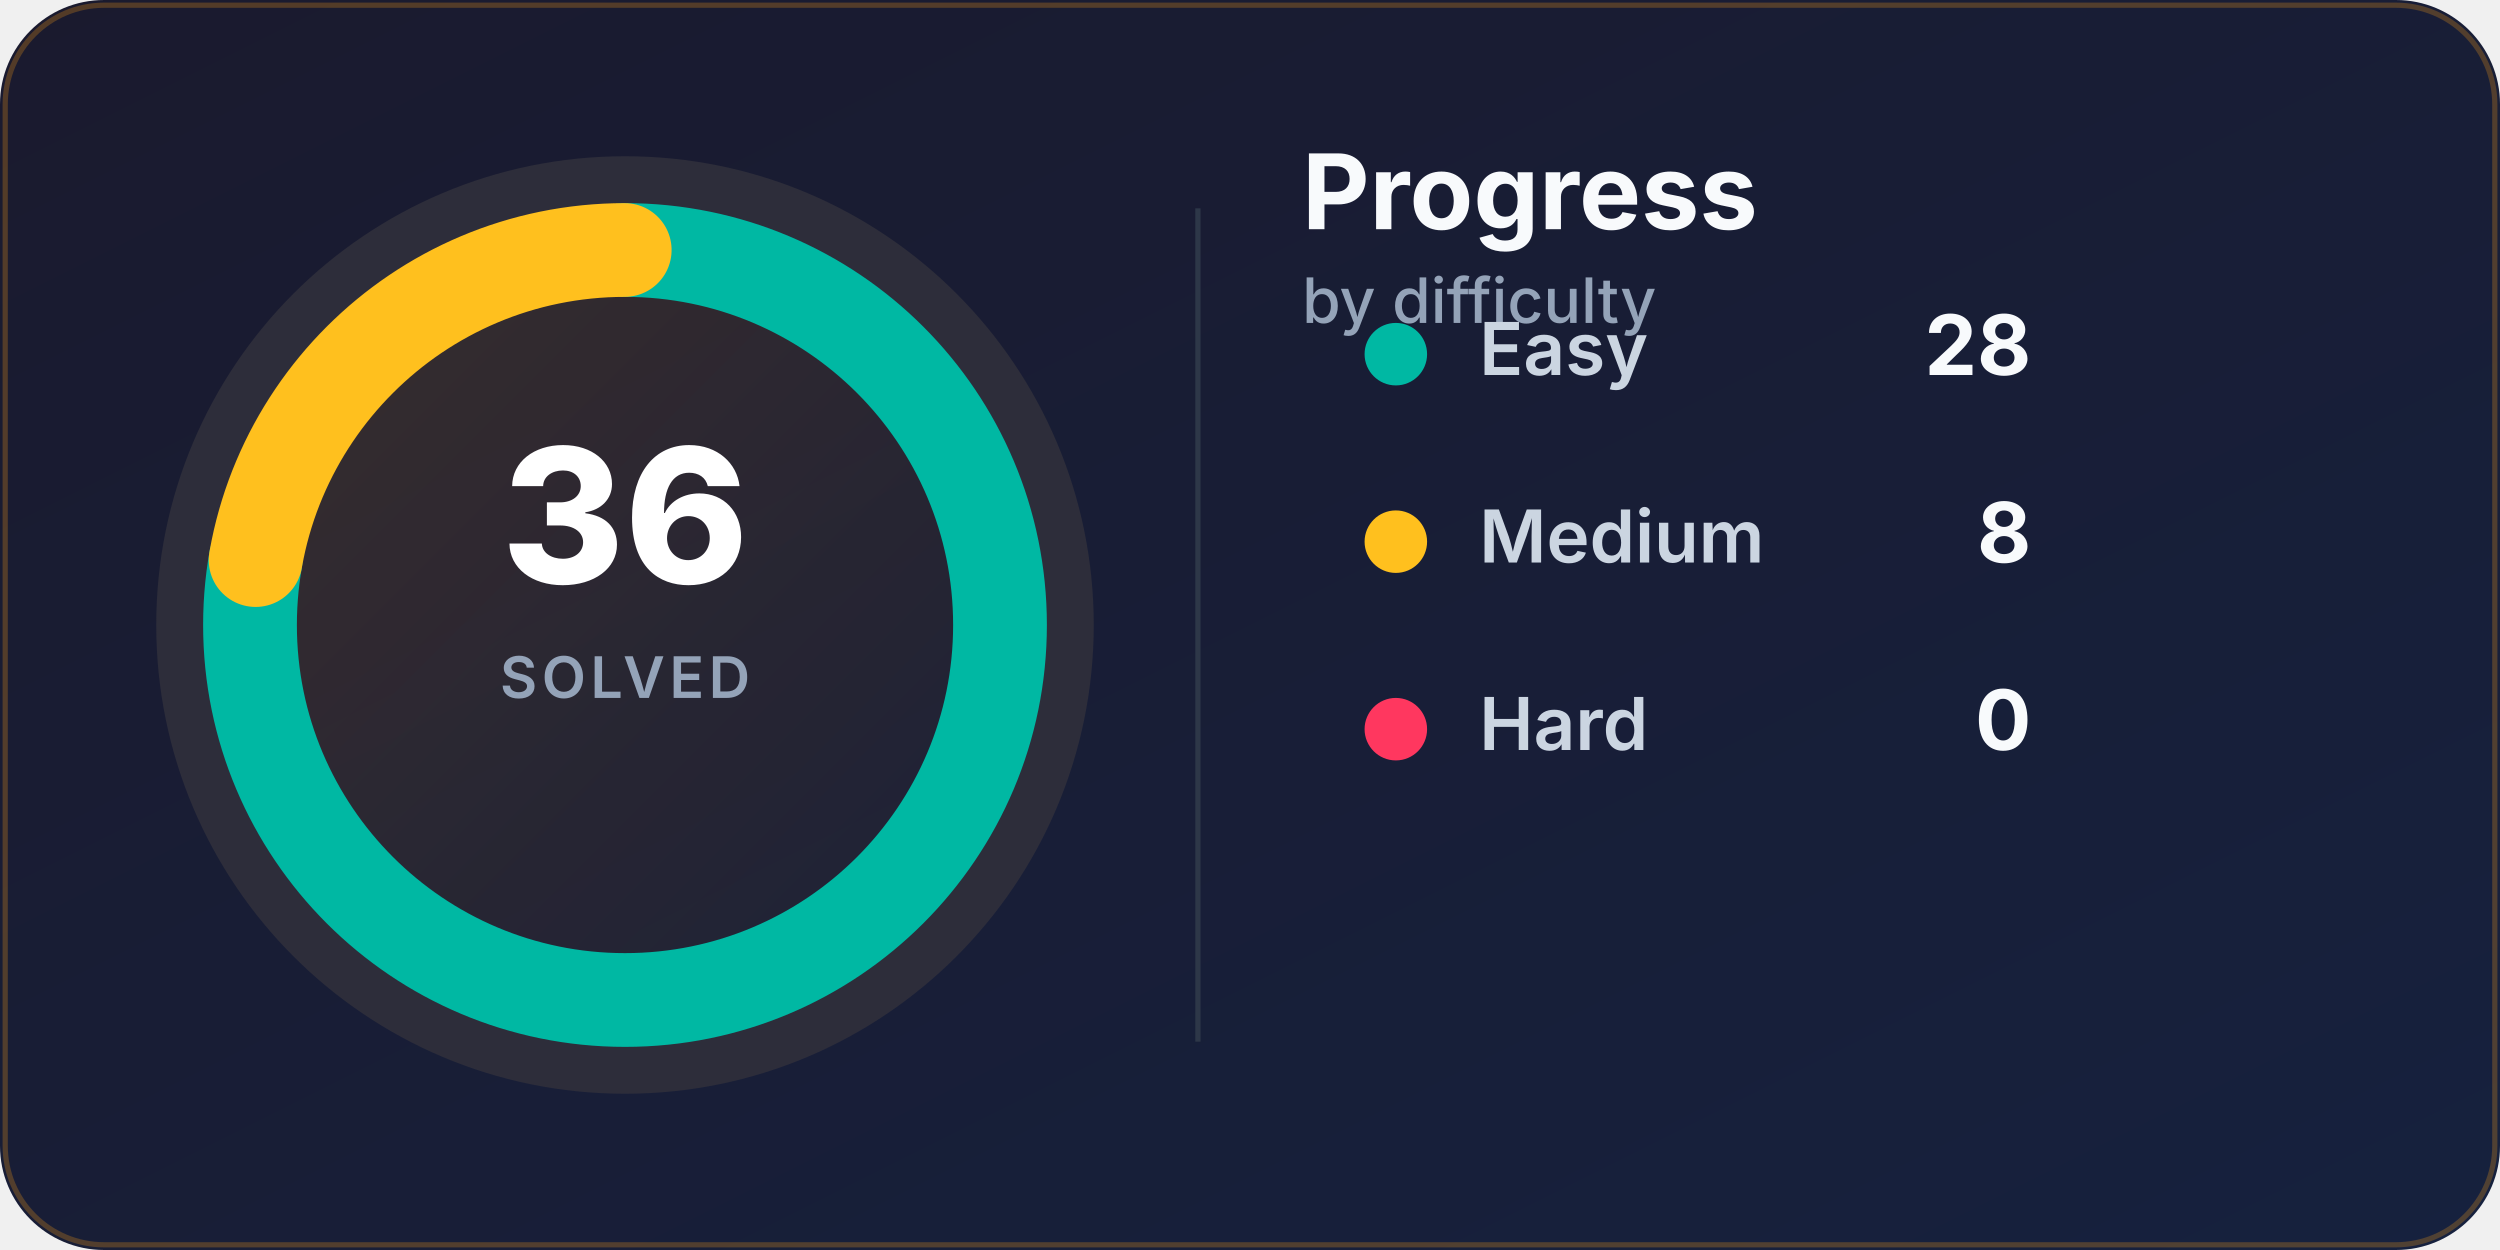
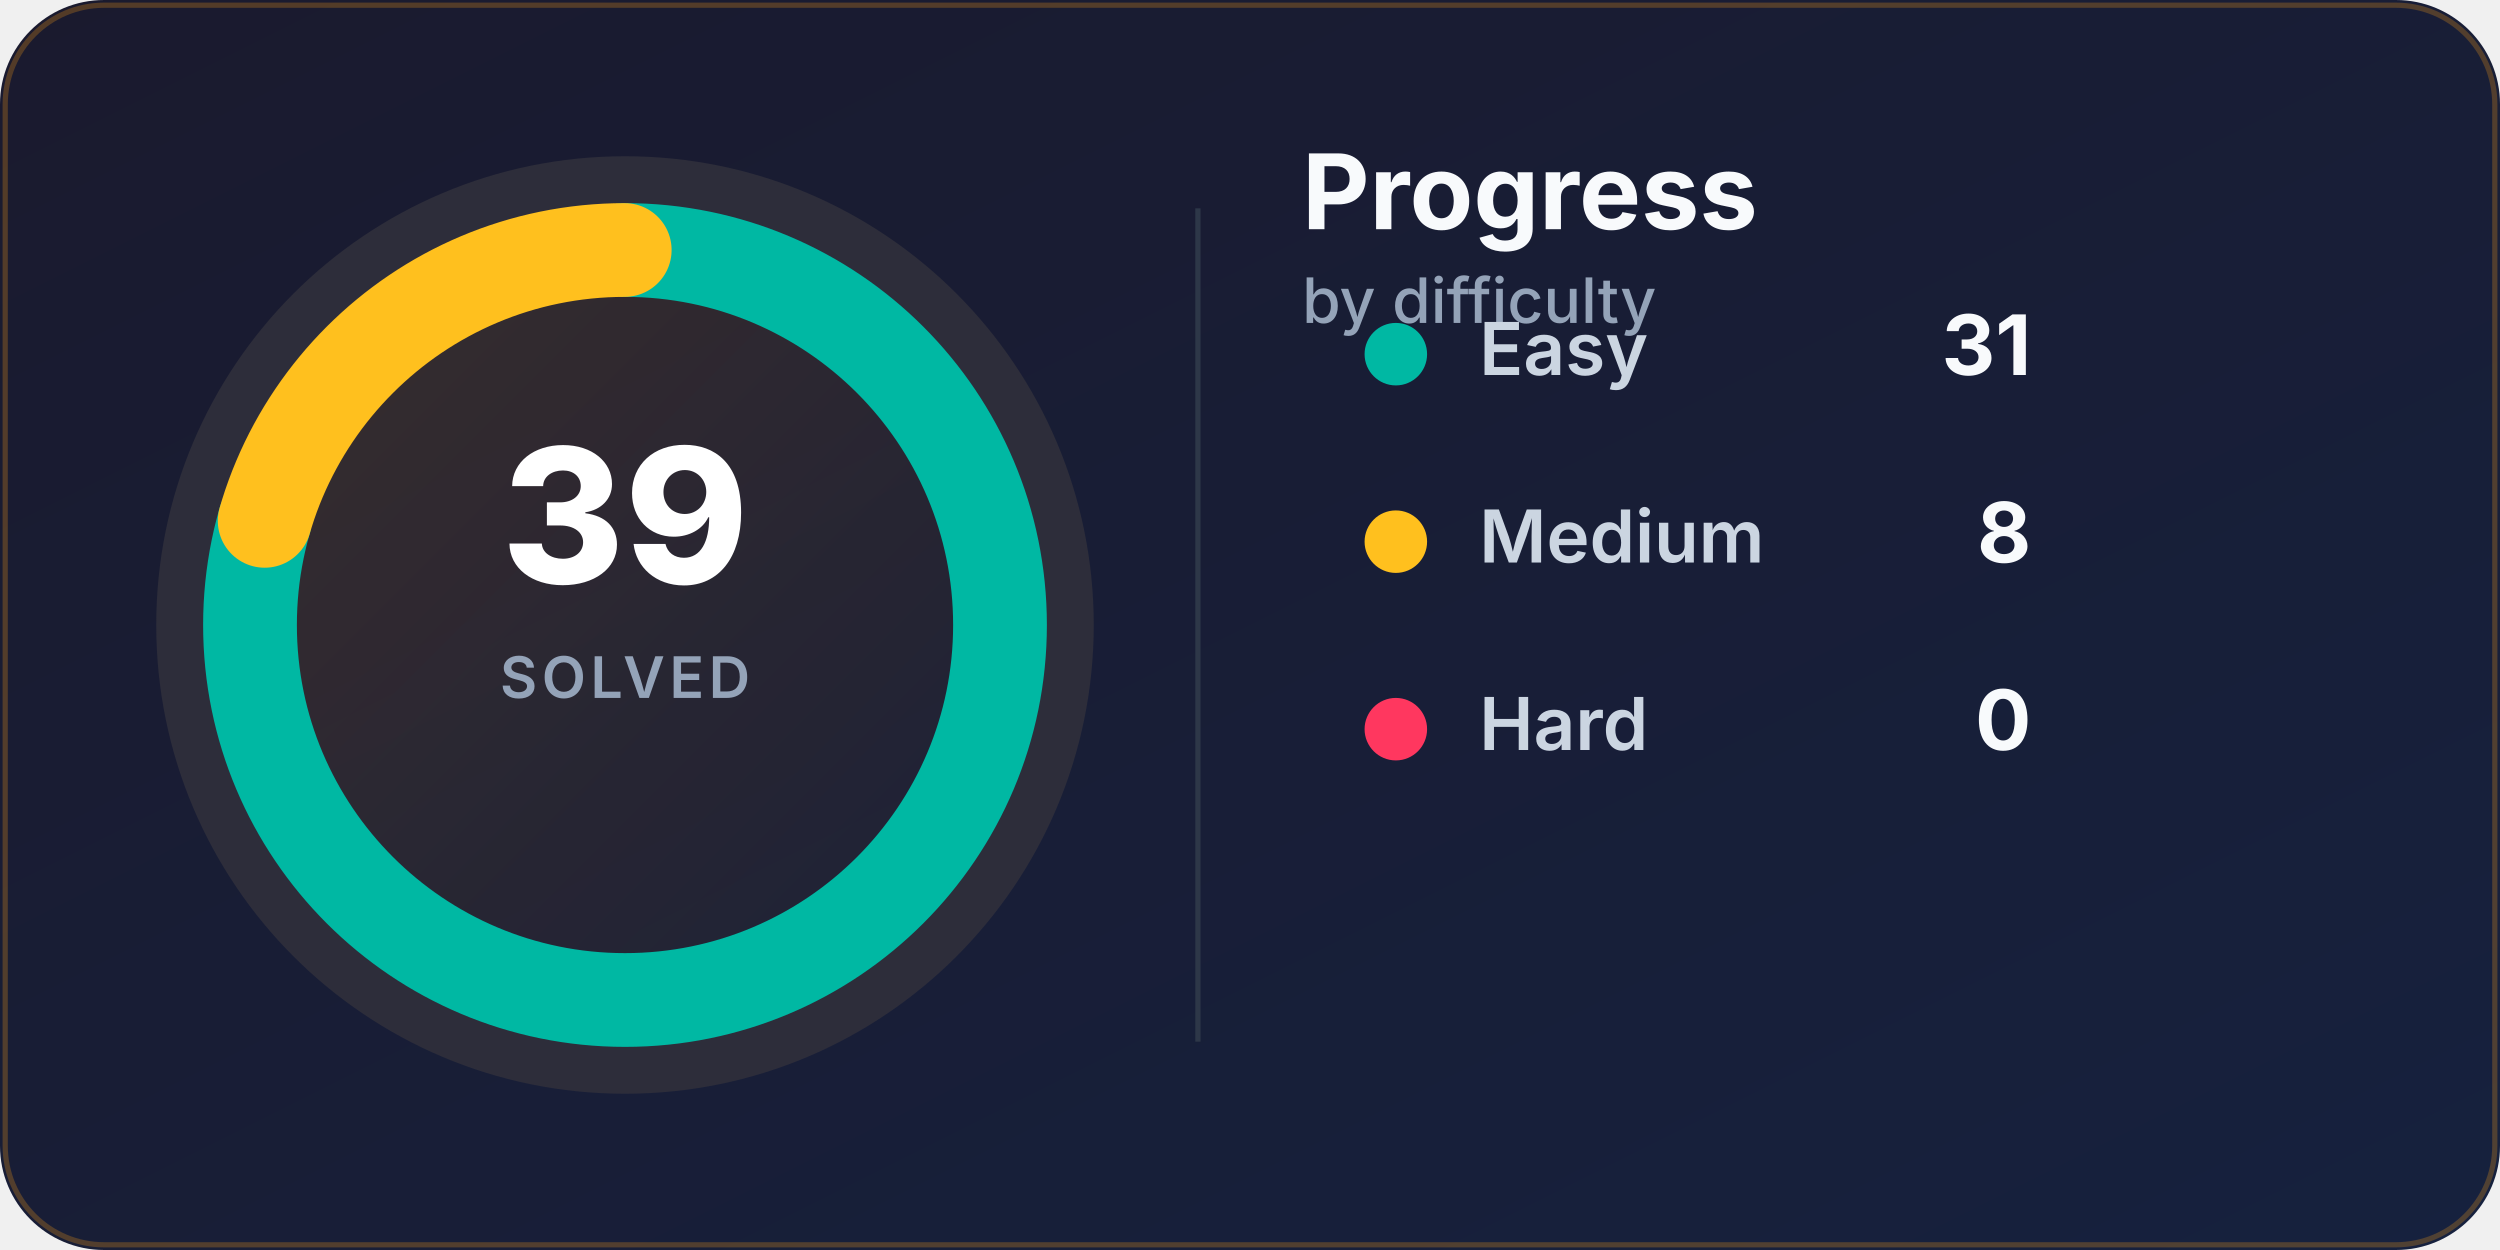
<svg xmlns="http://www.w3.org/2000/svg" width="480" height="240" viewBox="0 0 480 240" role="img" aria-label="LeetCode progress">
  <defs>
    <linearGradient id="bg" x1="0%" y1="0%" x2="100%" y2="100%">
      <stop offset="0%" stop-color="#1a1a2e" />
      <stop offset="100%" stop-color="#16213e" />
    </linearGradient>
    <linearGradient id="ring-glow" x1="0%" y1="0%" x2="100%" y2="100%">
      <stop offset="0%" stop-color="#ffa116" stop-opacity="0.15" />
      <stop offset="100%" stop-color="#ffa116" stop-opacity="0" />
    </linearGradient>
    <filter id="shadow" x="-20%" y="-20%" width="140%" height="140%">
      <feDropShadow dx="0" dy="4" stdDeviation="8" flood-color="#000" flood-opacity="0.35" />
    </filter>
  </defs>
  <style>
    .title { fill: #f8fafc; font: 700 20px -apple-system, BlinkMacSystemFont, "Segoe UI", sans-serif; }
    .subtitle { fill: #94a3b8; font: 500 12px -apple-system, BlinkMacSystemFont, "Segoe UI", sans-serif; }
    .total { fill: #ffffff; font: 800 36px -apple-system, BlinkMacSystemFont, "Segoe UI", sans-serif; text-anchor: middle; }
    .caption { fill: #94a3b8; font: 600 11px -apple-system, BlinkMacSystemFont, "Segoe UI", sans-serif; text-anchor: middle; letter-spacing: 0.08em; }
    .legend-label { fill: #cbd5e1; font: 600 14px -apple-system, BlinkMacSystemFont, "Segoe UI", sans-serif; }
    .legend-value { fill: #f8fafc; font: 700 16px -apple-system, BlinkMacSystemFont, "Segoe UI", sans-serif; }
    .divider { stroke: #2d3748; stroke-width: 1; }
  </style>
  <rect width="480" height="240" rx="20" fill="url(#bg)" />
  <rect x="1" y="1" width="478" height="238" rx="19" fill="none" stroke="#ffa116" stroke-opacity="0.25" stroke-width="1" />
  <circle cx="120" cy="120" r="88" fill="url(#ring-glow)" />
  <circle cx="120" cy="120" r="81" fill="none" stroke="#2d2d3a" stroke-width="18" />
-   <circle cx="120" cy="120" r="72" fill="none" stroke="#00b8a3" stroke-width="18" stroke-linecap="round" stroke-dasharray="351.858 100.531" stroke-dashoffset="-0.000" transform="rotate(-90 120 120)" />
-   <circle cx="120" cy="120" r="72" fill="none" stroke="#ffc01e" stroke-width="18" stroke-linecap="round" stroke-dasharray="100.531 351.858" stroke-dashoffset="-351.858" transform="rotate(-90 120 120)" />
-   <text x="120" y="112" class="total">36</text>
+   <circle cx="120" cy="120" r="72" fill="none" stroke="#00b8a3" stroke-width="18" stroke-linecap="round" stroke-dasharray="359.592 92.798" stroke-dashoffset="-0.000" transform="rotate(-90 120 120)" />
+   <circle cx="120" cy="120" r="72" fill="none" stroke="#ffc01e" stroke-width="18" stroke-linecap="round" stroke-dasharray="92.798 359.592" stroke-dashoffset="-359.592" transform="rotate(-90 120 120)" />
+   <text x="120" y="112" class="total">39</text>
  <text x="120" y="134" class="caption">SOLVED</text>
  <line x1="230" y1="40" x2="230" y2="200" class="divider" />
  <text x="250" y="44" class="title">Progress</text>
  <text x="250" y="62" class="subtitle">by difficulty</text>
  <circle cx="268" cy="68" r="6" fill="#00b8a3" />
  <text x="284" y="72" class="legend-label">Easy</text>
-   <text x="390" y="72" class="legend-value" text-anchor="end">28</text>
+   <text x="390" y="72" class="legend-value" text-anchor="end">31</text>
  <circle cx="268" cy="104" r="6" fill="#ffc01e" />
  <text x="284" y="108" class="legend-label">Medium</text>
  <text x="390" y="108" class="legend-value" text-anchor="end">8</text>
  <circle cx="268" cy="140" r="6" fill="#ff375f" />
  <text x="284" y="144" class="legend-label">Hard</text>
  <text x="390" y="144" class="legend-value" text-anchor="end">0</text>
</svg>
